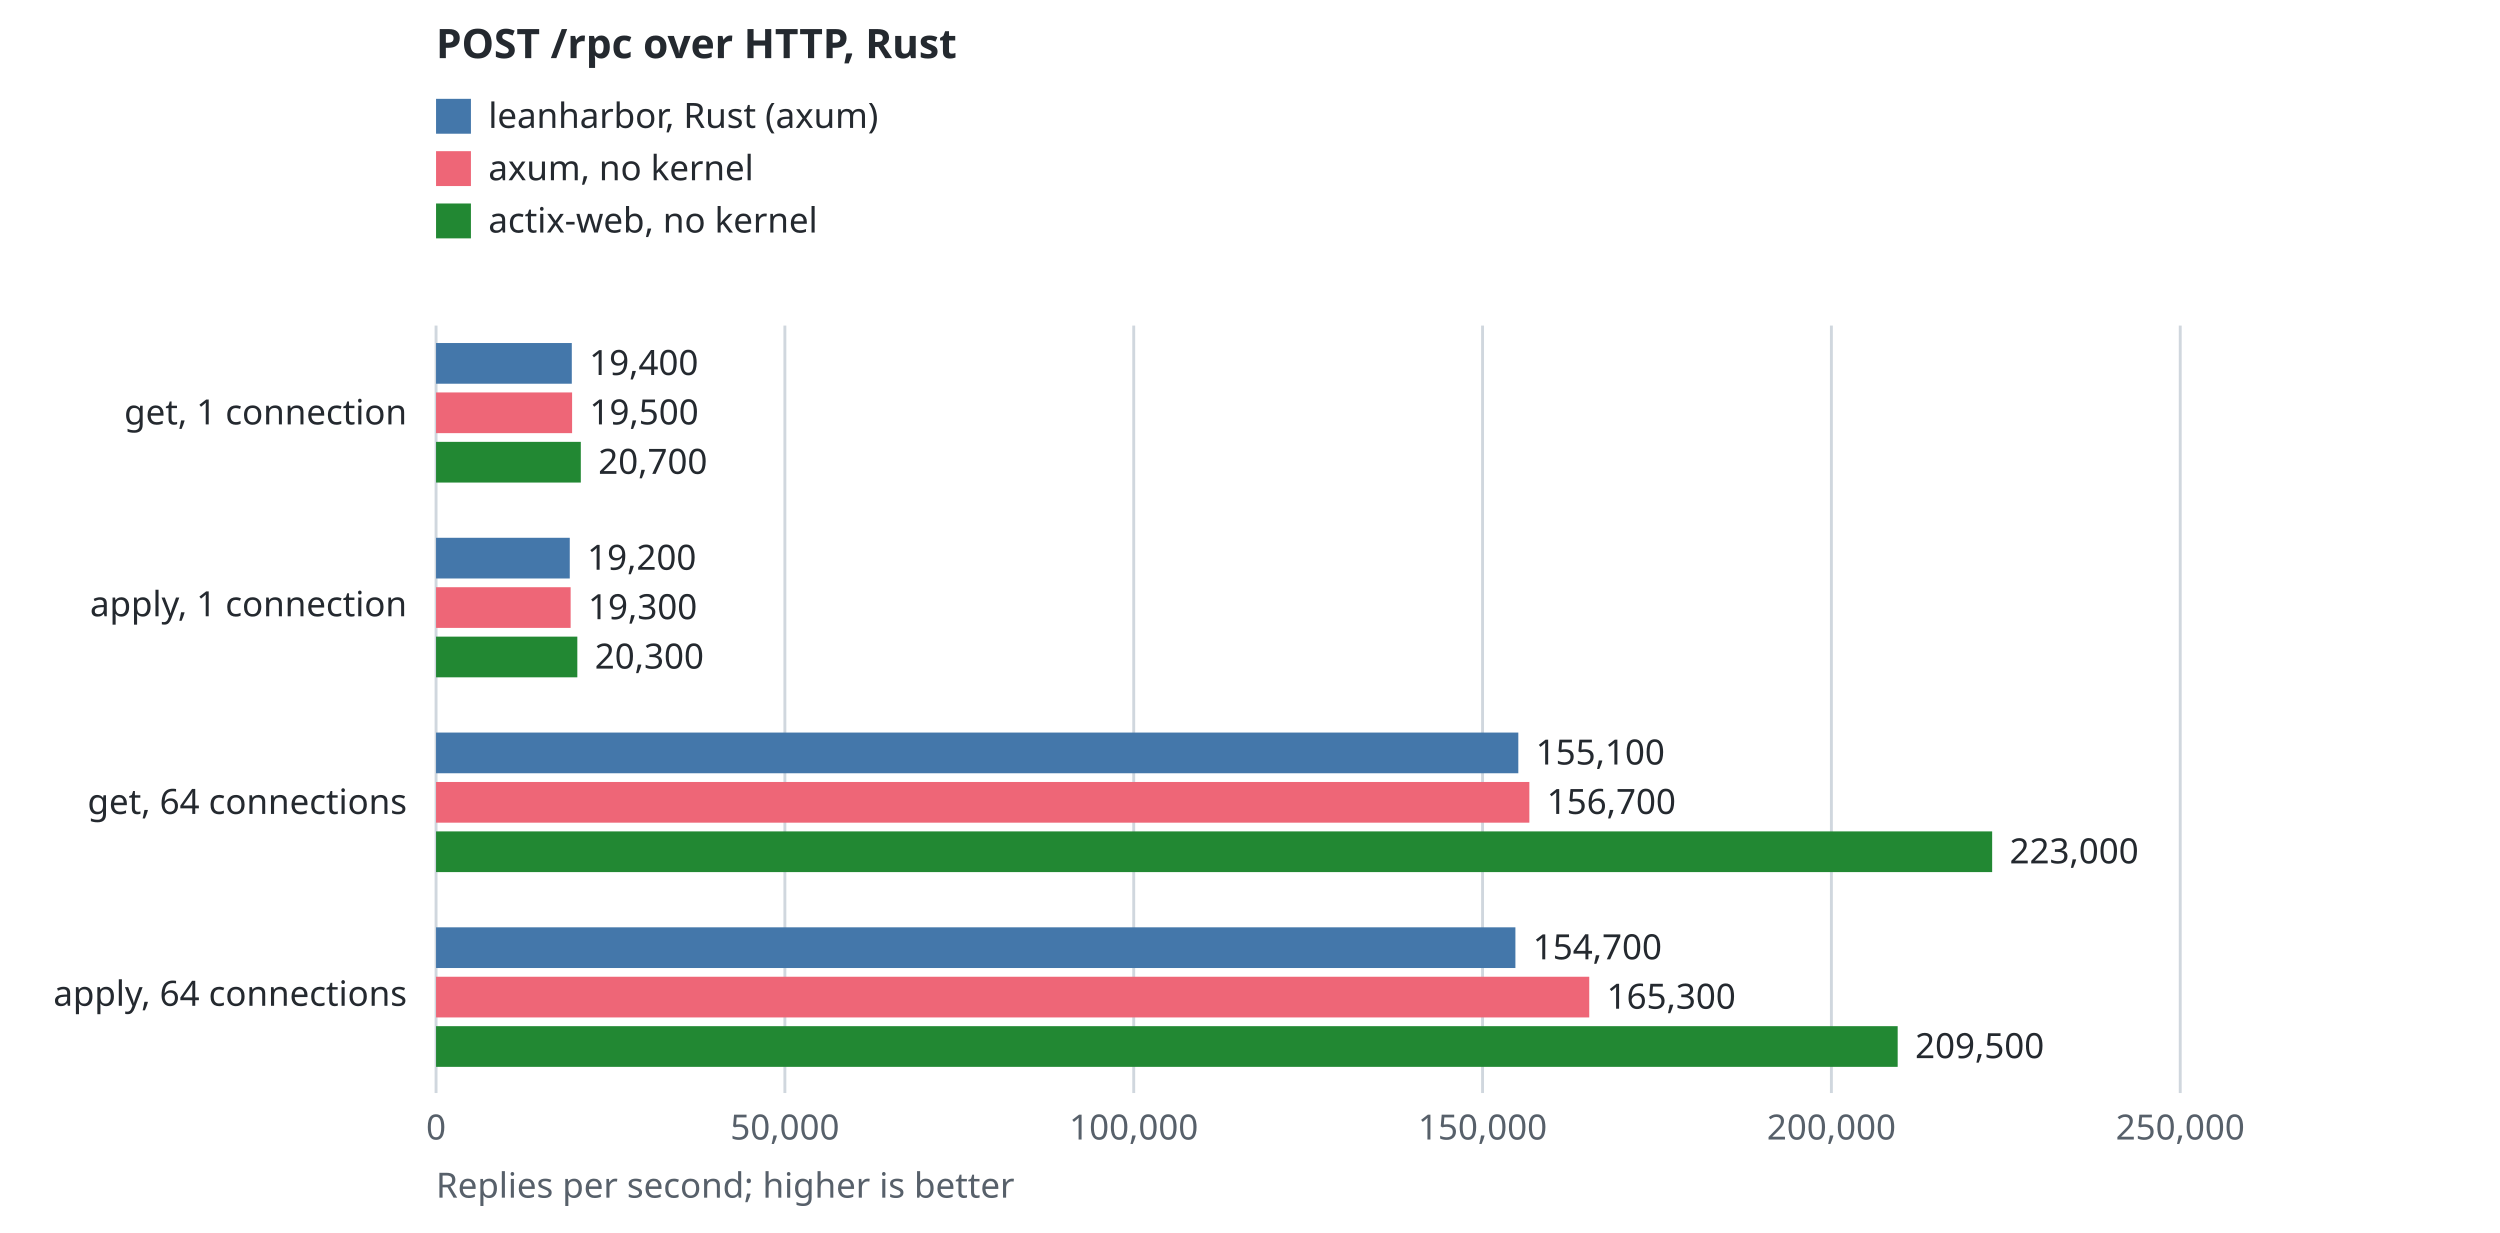
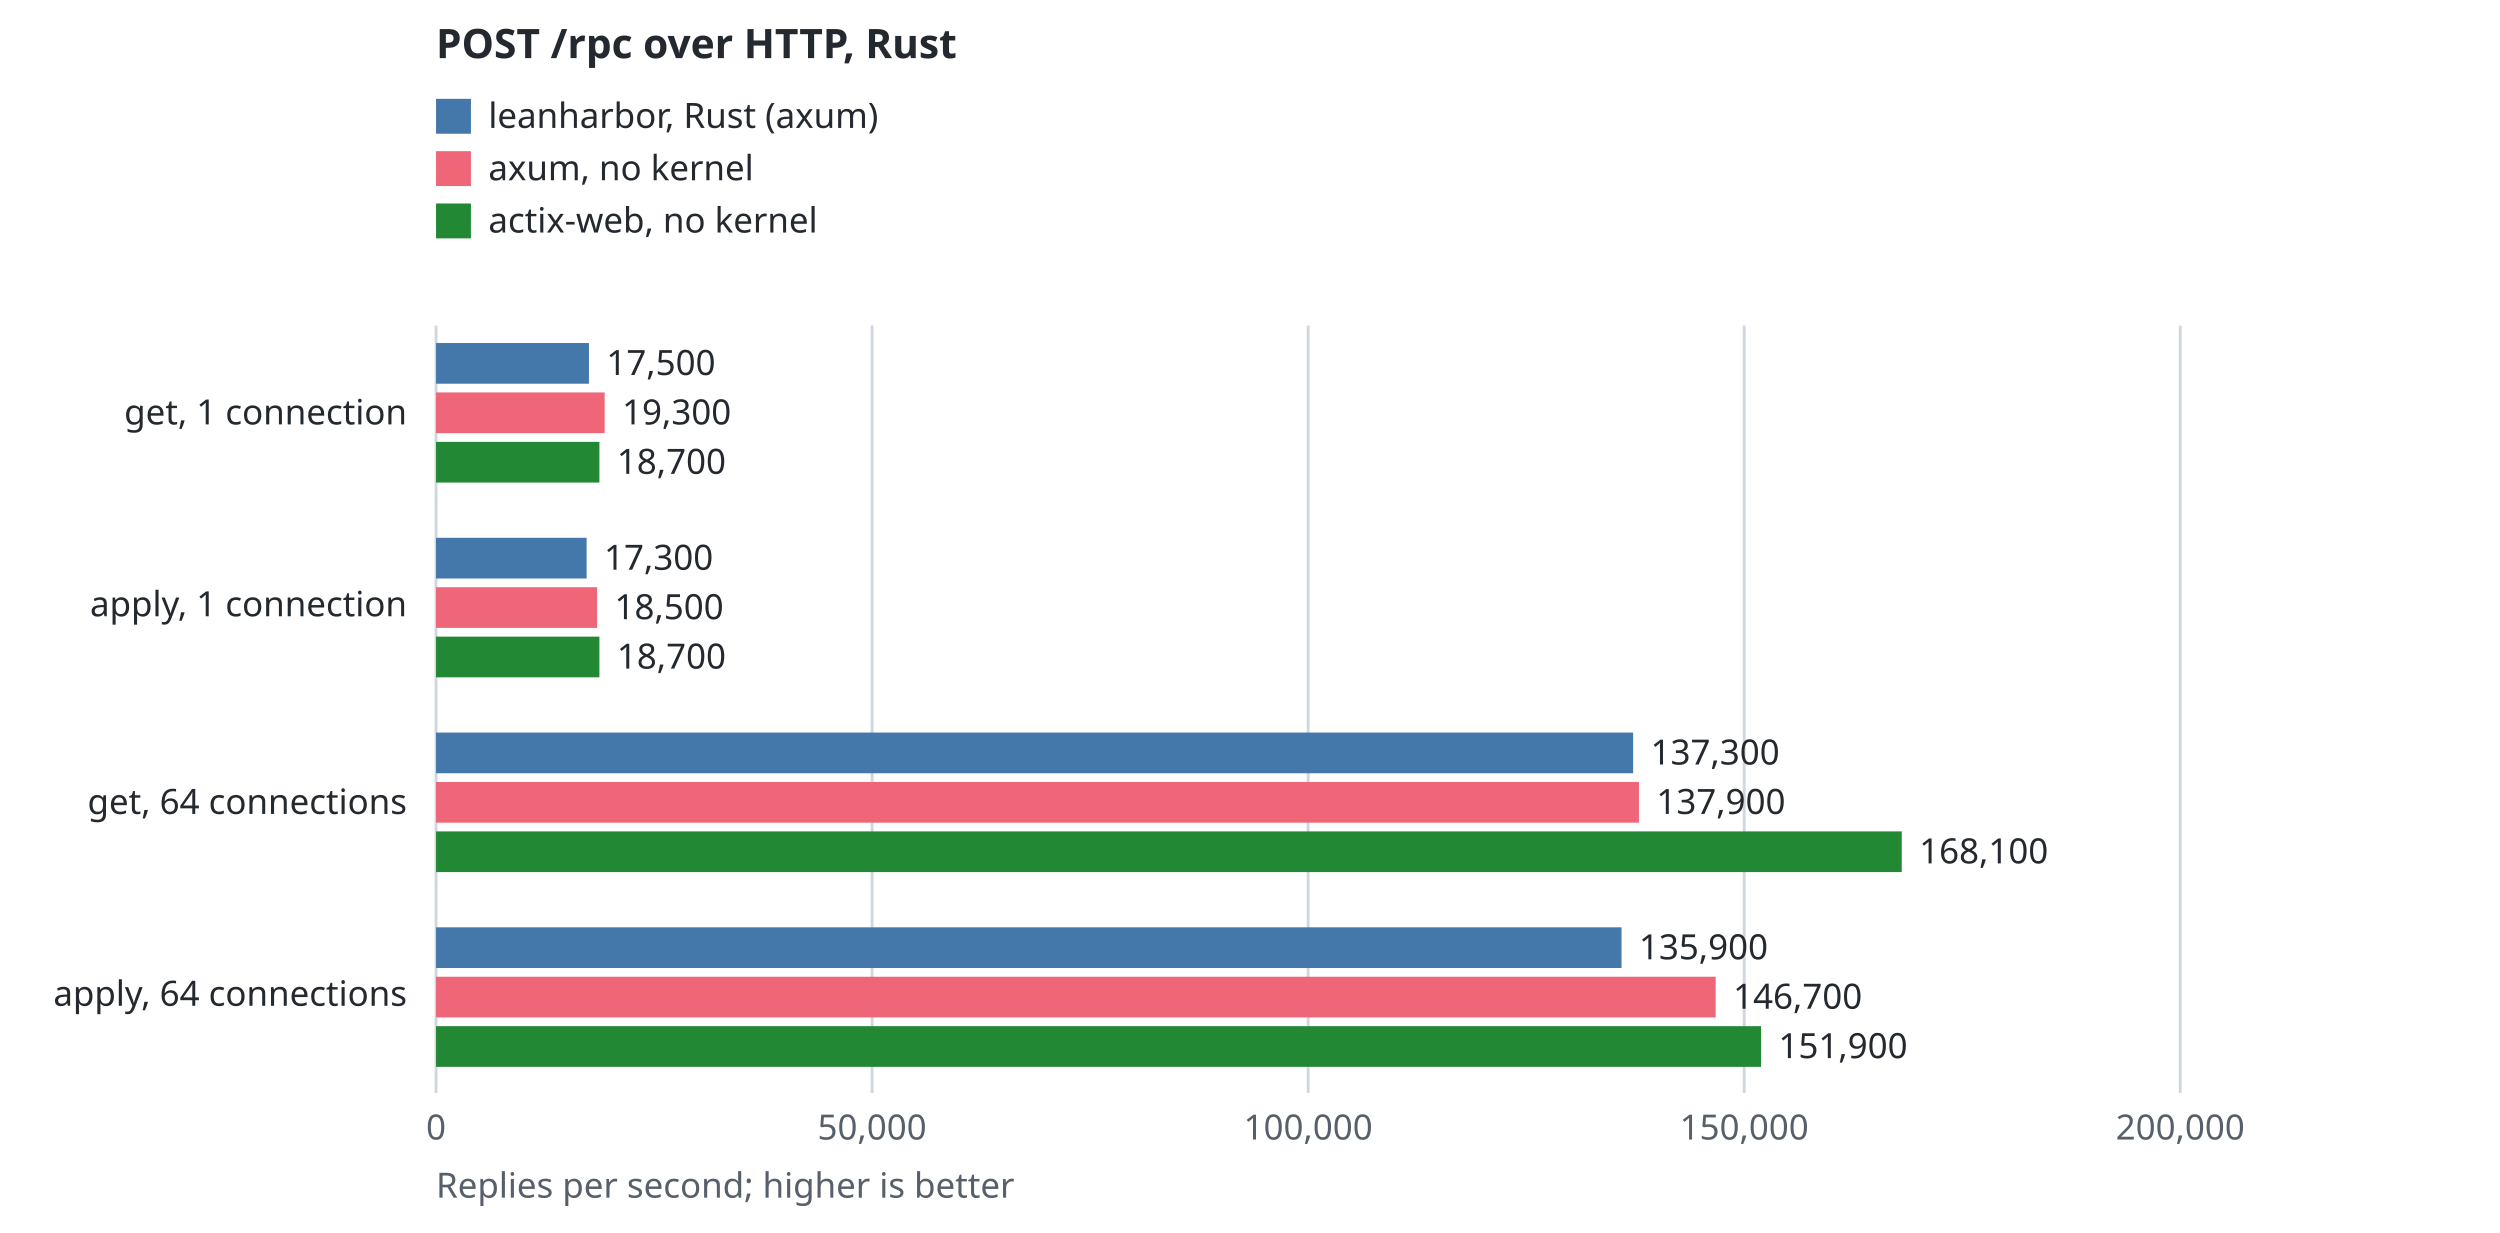
<svg xmlns="http://www.w3.org/2000/svg" viewBox="0 0 860 424" width="860" height="424" role="img">
  <style>text{font-family:system-ui,sans-serif;font-size:12px;fill:#24292f}.title{font-size:14px;font-weight:600}.grid{stroke:#d0d7de}.axis{fill:#57606a}@media(prefers-color-scheme:dark){text{fill:#e6edf3}.grid{stroke:#30363d}.axis{fill:#8b949e}}</style>
  <text class="title" x="150" y="20">POST /rpc over HTTP, Rust</text>
  <rect x="150" y="34" width="12" height="12" fill="#4477aa" />
  <text x="168" y="44">leanharbor, Rust (axum)</text>
  <rect x="150" y="52" width="12" height="12" fill="#ee6677" />
  <text x="168" y="62">axum, no kernel</text>
  <rect x="150" y="70" width="12" height="12" fill="#228833" />
  <text x="168" y="80">actix-web, no kernel</text>
  <line class="grid" x1="150.0" y1="112" x2="150.0" y2="376" />
  <text class="axis" x="150.0" y="392" text-anchor="middle">0</text>
-   <line class="grid" x1="270.0" y1="112" x2="270.0" y2="376" />
-   <text class="axis" x="270.0" y="392" text-anchor="middle">50,000</text>
-   <line class="grid" x1="390.0" y1="112" x2="390.0" y2="376" />
-   <text class="axis" x="390.0" y="392" text-anchor="middle">100,000</text>
-   <line class="grid" x1="510.0" y1="112" x2="510.0" y2="376" />
-   <text class="axis" x="510.0" y="392" text-anchor="middle">150,000</text>
-   <line class="grid" x1="630.0" y1="112" x2="630.0" y2="376" />
-   <text class="axis" x="630.0" y="392" text-anchor="middle">200,000</text>
+   <line class="grid" x1="300.0" y1="112" x2="300.0" y2="376" />
+   <text class="axis" x="300.0" y="392" text-anchor="middle">50,000</text>
+   <line class="grid" x1="450.0" y1="112" x2="450.0" y2="376" />
+   <text class="axis" x="450.0" y="392" text-anchor="middle">100,000</text>
+   <line class="grid" x1="600.0" y1="112" x2="600.0" y2="376" />
+   <text class="axis" x="600.0" y="392" text-anchor="middle">150,000</text>
  <line class="grid" x1="750.0" y1="112" x2="750.0" y2="376" />
-   <text class="axis" x="750.0" y="392" text-anchor="middle">250,000</text>
+   <text class="axis" x="750.0" y="392" text-anchor="middle">200,000</text>
  <text class="axis" x="150" y="412">Replies per second; higher is better</text>
-   <rect x="150" y="118" width="46.7" height="14" fill="#4477aa" />
-   <text x="202.7" y="129">19,400</text>
-   <rect x="150" y="135" width="46.8" height="14" fill="#ee6677" />
-   <text x="202.8" y="146">19,500</text>
-   <rect x="150" y="152" width="49.8" height="14" fill="#228833" />
-   <text x="205.8" y="163">20,700</text>
+   <rect x="150" y="118" width="52.6" height="14" fill="#4477aa" />
+   <text x="208.6" y="129">17,500</text>
+   <rect x="150" y="135" width="58.0" height="14" fill="#ee6677" />
+   <text x="214.0" y="146">19,300</text>
+   <rect x="150" y="152" width="56.2" height="14" fill="#228833" />
+   <text x="212.2" y="163">18,700</text>
  <text x="140" y="146" text-anchor="end">get, 1 connection</text>
-   <rect x="150" y="185" width="46.0" height="14" fill="#4477aa" />
-   <text x="202.0" y="196">19,200</text>
-   <rect x="150" y="202" width="46.3" height="14" fill="#ee6677" />
-   <text x="202.3" y="213">19,300</text>
-   <rect x="150" y="219" width="48.6" height="14" fill="#228833" />
-   <text x="204.6" y="230">20,300</text>
+   <rect x="150" y="185" width="51.8" height="14" fill="#4477aa" />
+   <text x="207.8" y="196">17,300</text>
+   <rect x="150" y="202" width="55.4" height="14" fill="#ee6677" />
+   <text x="211.4" y="213">18,500</text>
+   <rect x="150" y="219" width="56.2" height="14" fill="#228833" />
+   <text x="212.2" y="230">18,700</text>
  <text x="140" y="212" text-anchor="end">apply, 1 connection</text>
-   <rect x="150" y="252" width="372.3" height="14" fill="#4477aa" />
-   <text x="528.3" y="263">155,100</text>
-   <rect x="150" y="269" width="376.1" height="14" fill="#ee6677" />
-   <text x="532.1" y="280">156,700</text>
-   <rect x="150" y="286" width="535.3" height="14" fill="#228833" />
-   <text x="691.3" y="297">223,000</text>
+   <rect x="150" y="252" width="411.8" height="14" fill="#4477aa" />
+   <text x="567.8" y="263">137,300</text>
+   <rect x="150" y="269" width="413.8" height="14" fill="#ee6677" />
+   <text x="569.8" y="280">137,900</text>
+   <rect x="150" y="286" width="504.2" height="14" fill="#228833" />
+   <text x="660.2" y="297">168,100</text>
  <text x="140" y="280" text-anchor="end">get, 64 connections</text>
-   <rect x="150" y="319" width="371.3" height="14" fill="#4477aa" />
-   <text x="527.3" y="330">154,700</text>
-   <rect x="150" y="336" width="396.7" height="14" fill="#ee6677" />
-   <text x="552.7" y="347">165,300</text>
-   <rect x="150" y="353" width="502.8" height="14" fill="#228833" />
-   <text x="658.8" y="364">209,500</text>
+   <rect x="150" y="319" width="407.8" height="14" fill="#4477aa" />
+   <text x="563.8" y="330">135,900</text>
+   <rect x="150" y="336" width="440.2" height="14" fill="#ee6677" />
+   <text x="596.2" y="347">146,700</text>
+   <rect x="150" y="353" width="455.8" height="14" fill="#228833" />
+   <text x="611.8" y="364">151,900</text>
  <text x="140" y="346" text-anchor="end">apply, 64 connections</text>
</svg>
